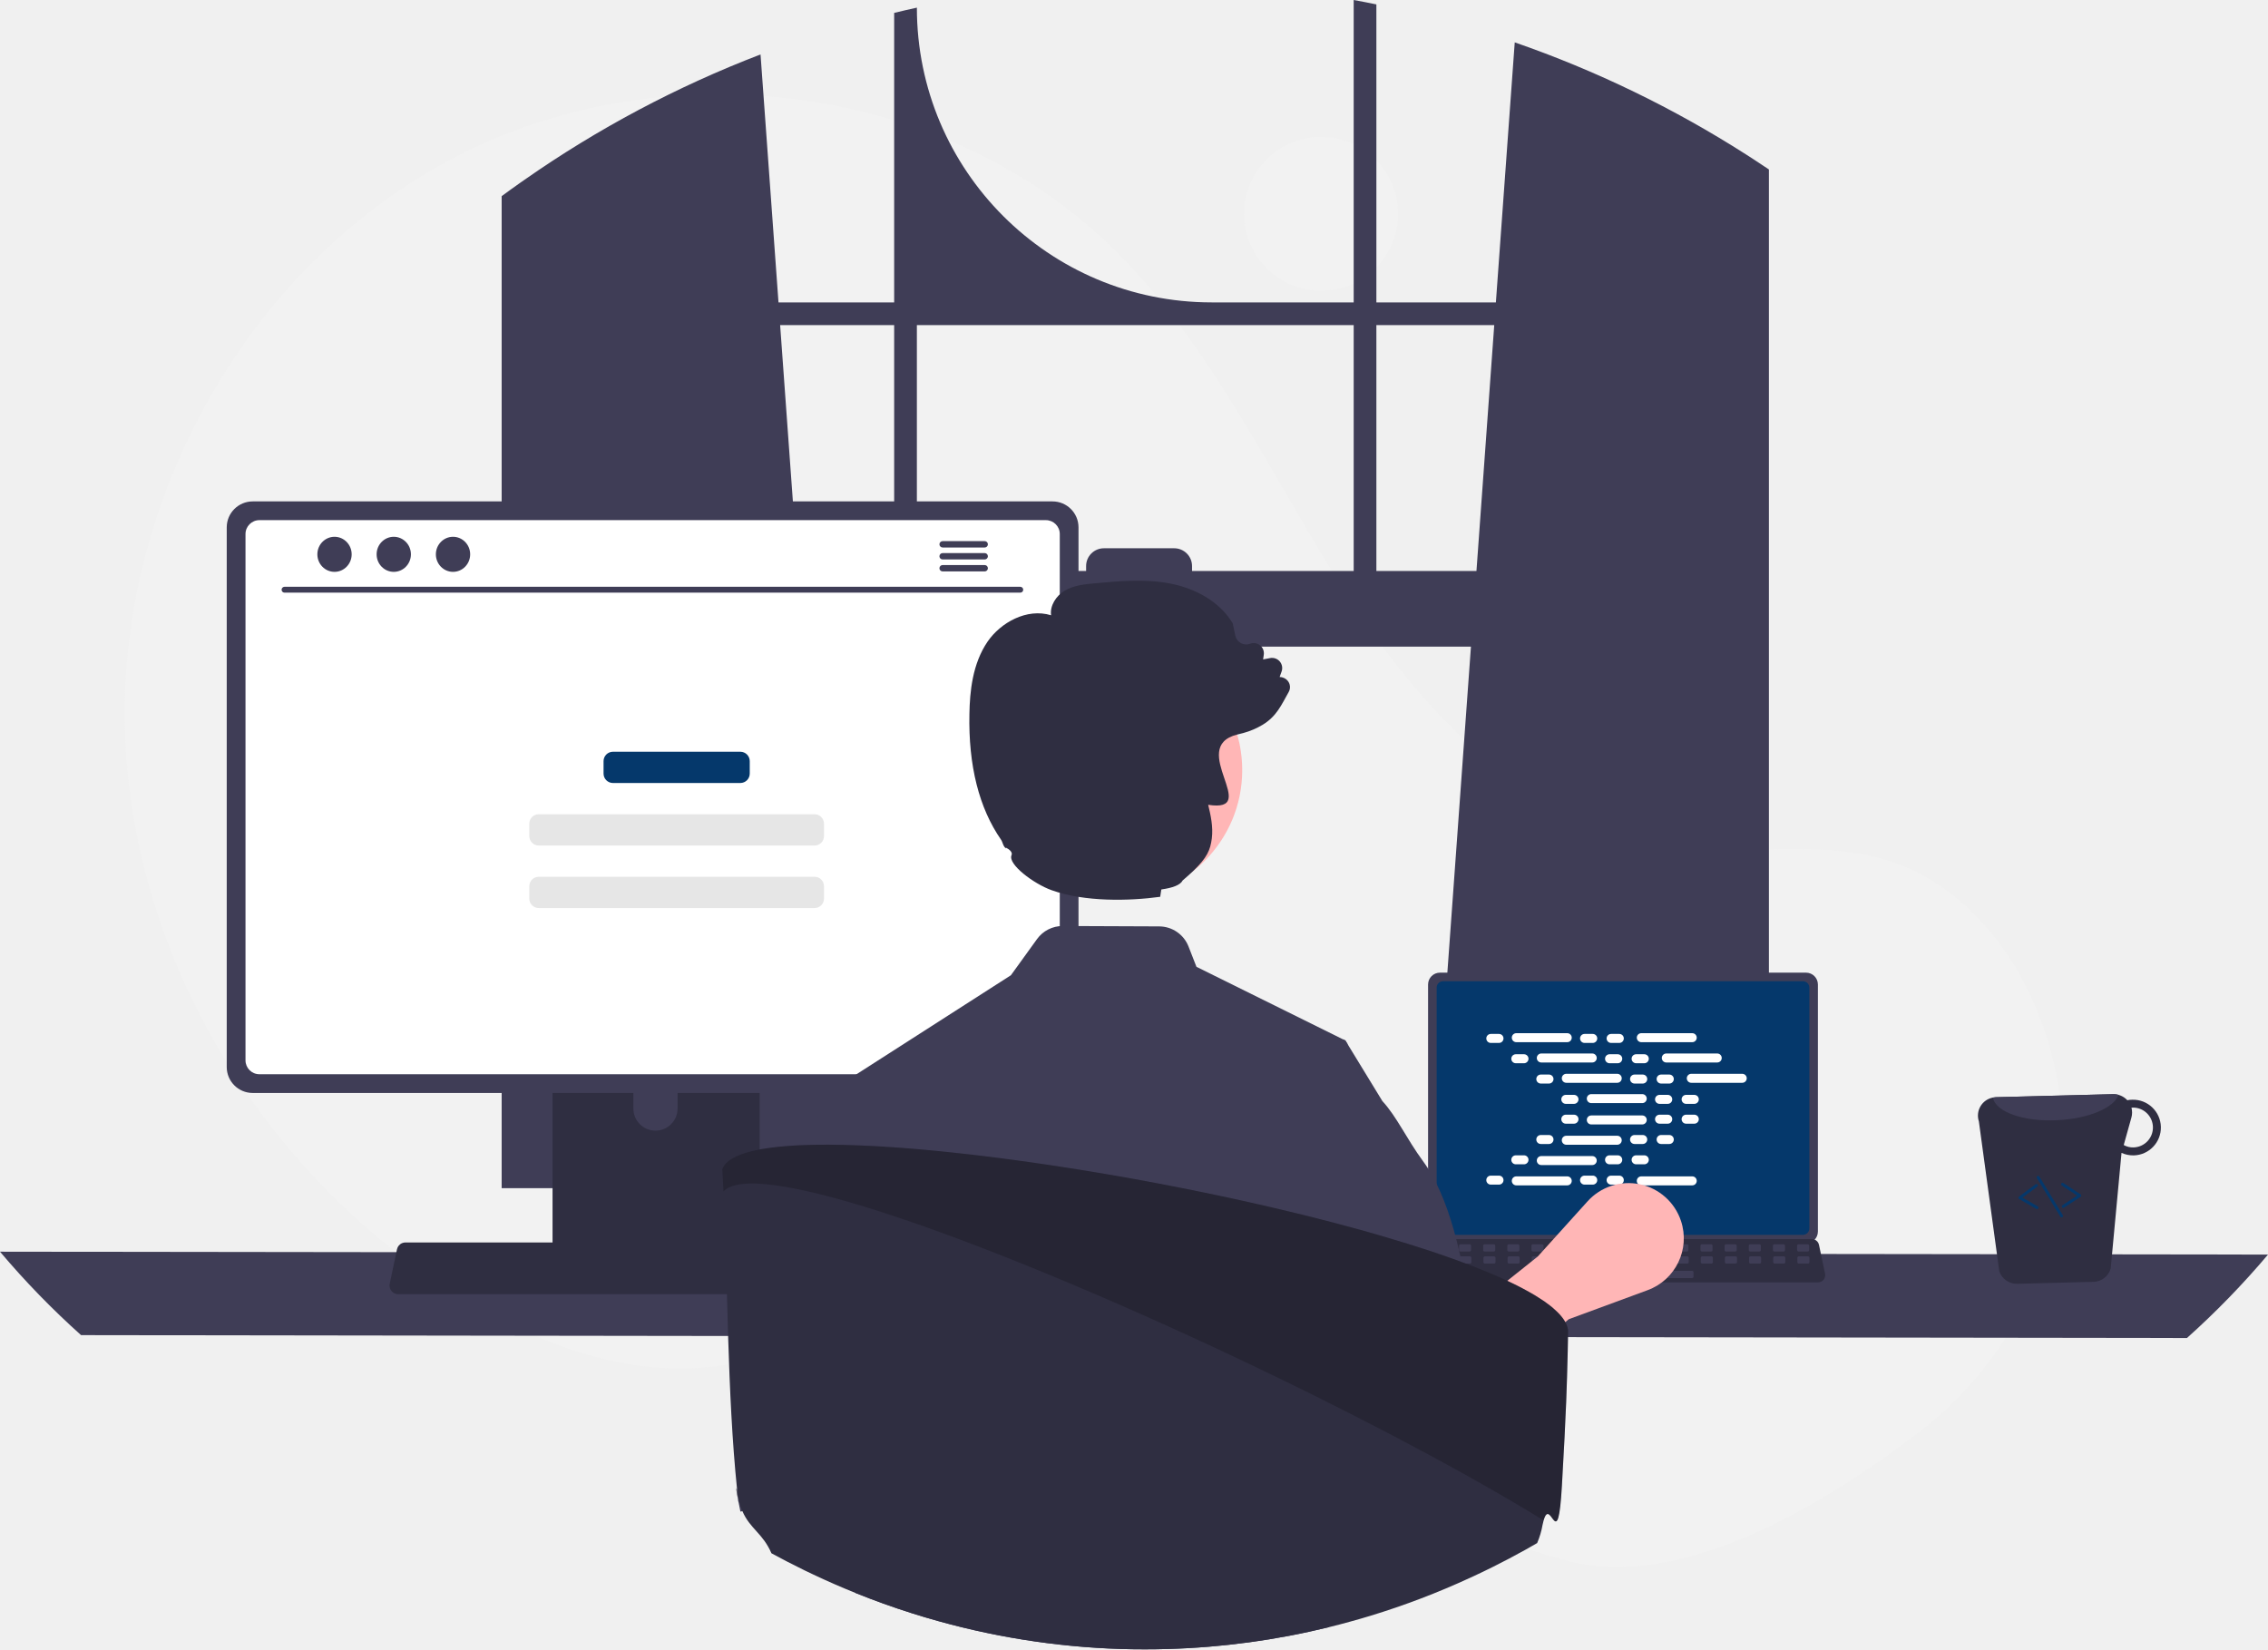
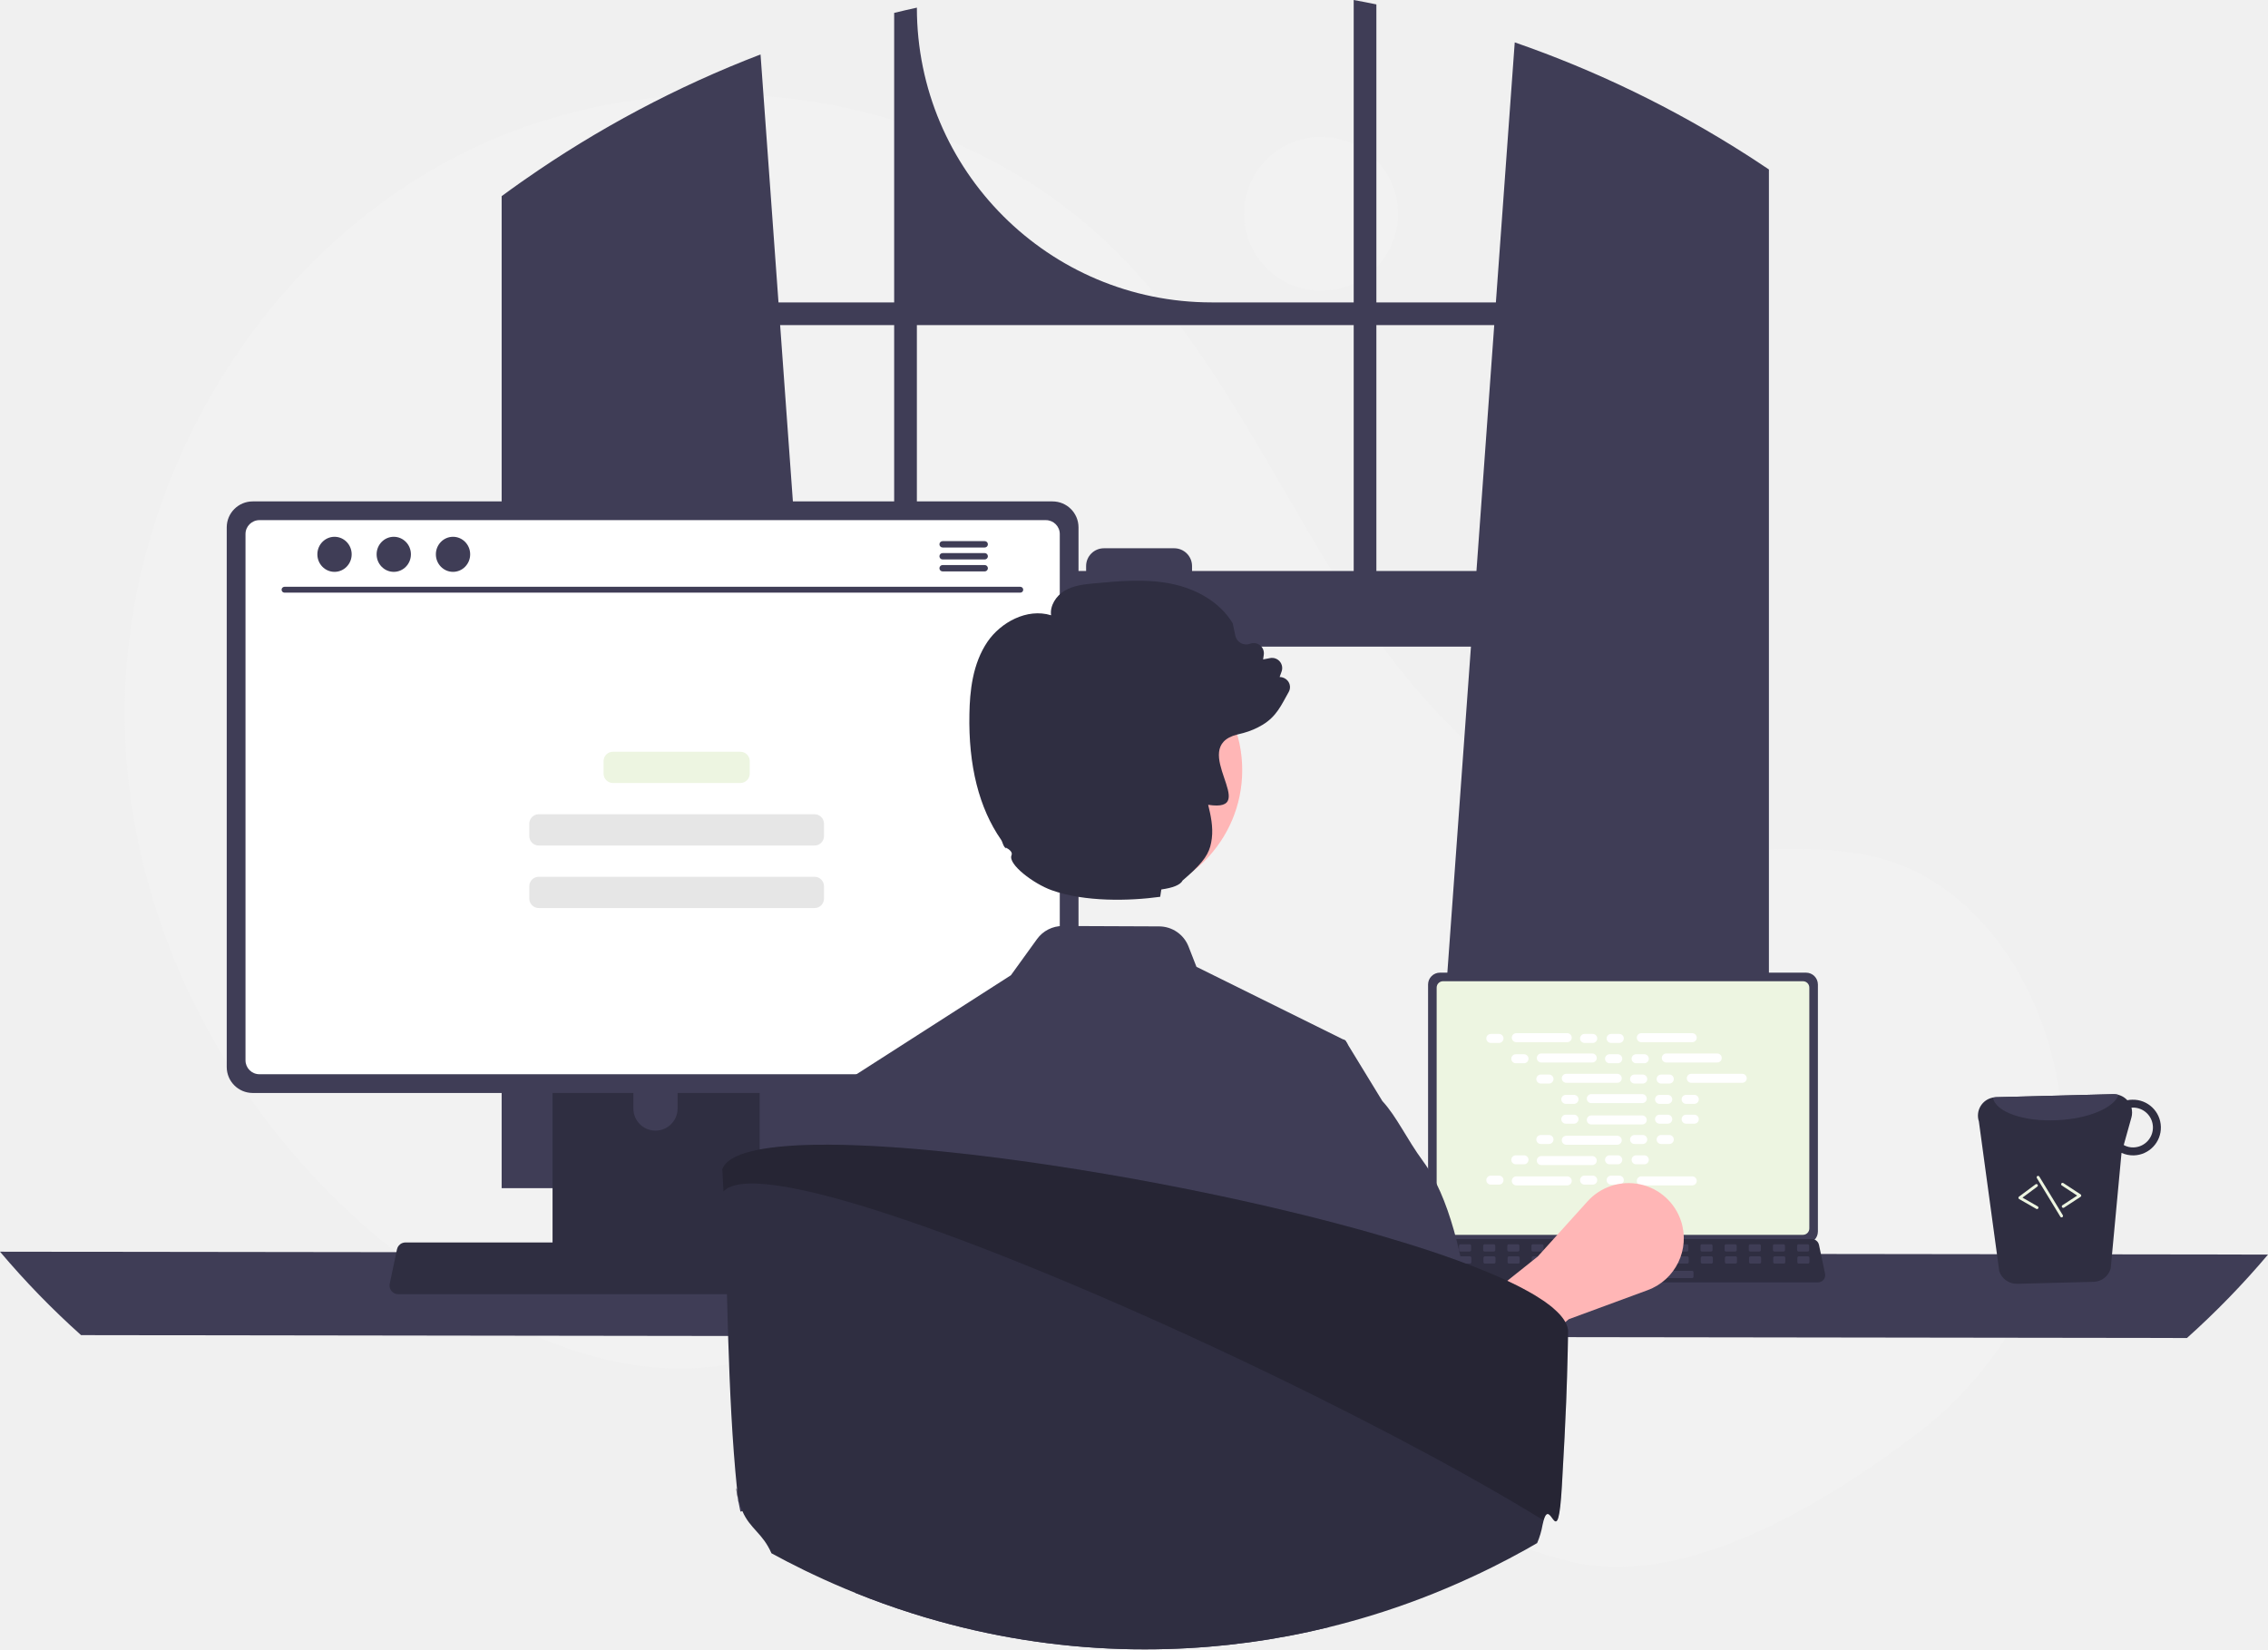
<svg xmlns="http://www.w3.org/2000/svg" data-name="Layer 1" width="786.82" height="572.258" viewBox="0 0 786.82 572.258">
  <circle cx="458.321" cy="74.182" r="26.701" fill="#f2f2f2" />
  <path d="M872.038,661.023c39.688-30.229,58.644-81.025,46.776-129.482q-.442-1.806-.934-3.604c-7.867-28.763-27.332-56.101-55.7-65.291-23.82-7.717-49.82-1.783-74.669-4.851-48.781-6.024-86.601-45.494-113.211-86.819-26.611-41.325-47.062-87.583-82.422-121.724-58.285-56.275-153.362-68.391-225.627-31.76C293.987,254.121,247.955,335.391,249.918,416.386c1.963,80.995,50.046,158.432,119.875,199.517,25.652,15.093,55.321,25.785,84.848,22.044,25.62-3.246,48.899-17.013,74.399-21.1,40.091-6.426,79.927,11.701,114.603,32.824,34.676,21.123,68.17,46.16,107.574,55.952C789.478,715.131,836.881,687.801,872.038,661.023Z" transform="translate(-206.59 -163.8711)" fill="#f2f2f2" />
  <path d="M815.016,219.191c-.87-.58-1.75-1.13-2.62-1.69a380.24,380.24,0,0,0-80.31-38.93l-6.54,90.22h-41.46v-103.39c-2.61-.54-5.24-1.05-7.87-1.53v104.92H626.946A102.27,102.27,0,0,1,524.676,166.521v-0c-2.64.57-5.26,1.18-7.88,1.83v100.44h-40.13l-6.23-86.03a380.858,380.858,0,0,0-81.94,43.53c-.44.3-.88.61-1.31.91-2.21,1.55-4.39,3.13-6.56,4.73v344.19h118.27l-2.09-28.95-11.5-158.95h231.59l-11.5,158.95-2.09,28.95h116.96v-353.45Q817.656,220.901,815.016,219.191Zm-298.22,142.78h-33.39l-6.17-85.3h39.56Zm159.42,0h-56.08v-1.69a6.18,6.18,0,0,0-6.19-6.18h-24.38a6.178,6.178,0,0,0-6.18,6.18v1.69h-58.71v-85.3h151.54Zm7.87,0v-85.3h40.89l-6.17,85.3Z" transform="translate(-206.59 -163.8711)" fill="#3f3d56" />
  <path d="M206.59,598.162a289.003,289.003,0,0,0,28.12,28.95l730.58,1a289.003,289.003,0,0,0,28.12-28.95Z" transform="translate(-206.59 -163.8711)" fill="#3f3d56" />
  <path d="M702.02,505.462v85.704a4.122,4.122,0,0,0,4.119,4.119H833.143a4.122,4.122,0,0,0,4.119-4.119v-85.704a4.124,4.124,0,0,0-4.119-4.115H706.139A4.124,4.124,0,0,0,702.02,505.462Z" transform="translate(-206.59 -163.8711)" fill="#3f3d56" />
-   <path d="M704.999,506.529V590.109a2.205,2.205,0,0,0,2.201,2.201H832.086a2.205,2.205,0,0,0,2.201-2.201V506.529a2.206,2.206,0,0,0-2.201-2.206H707.201A2.206,2.206,0,0,0,704.999,506.529Z" transform="translate(-206.59 -163.8711)" fill="#05386b" />
+   <path d="M704.999,506.529V590.109a2.205,2.205,0,0,0,2.201,2.201H832.086a2.205,2.205,0,0,0,2.201-2.201V506.529a2.206,2.206,0,0,0-2.201-2.206H707.201A2.206,2.206,0,0,0,704.999,506.529Z" transform="translate(-206.59 -163.8711)" fill="#edf5e1" />
  <path d="M699.364,607.881a2.47,2.47,0,0,0,1.943.93H837.299a2.502,2.502,0,0,0,2.446-3.016l-2.111-10.027a2.507,2.507,0,0,0-1.558-1.818,2.425,2.425,0,0,0-.888-.168H703.41a2.424,2.424,0,0,0-.888.168,2.507,2.507,0,0,0-1.558,1.818l-2.111,10.027A2.501,2.501,0,0,0,699.364,607.881Z" transform="translate(-206.59 -163.8711)" fill="#2f2e41" />
  <rect x="830.034" y="595.588" width="4.188" height="2.513" rx="0.488" transform="translate(1457.666 1029.819) rotate(-180)" fill="#3f3d56" />
  <rect x="821.657" y="595.588" width="4.188" height="2.513" rx="0.488" transform="translate(1440.912 1029.819) rotate(-180)" fill="#3f3d56" />
  <rect x="813.28" y="595.588" width="4.188" height="2.513" rx="0.488" transform="translate(1424.158 1029.819) rotate(-180)" fill="#3f3d56" />
  <rect x="804.903" y="595.588" width="4.188" height="2.513" rx="0.488" transform="translate(1407.404 1029.819) rotate(-180)" fill="#3f3d56" />
  <rect x="796.526" y="595.588" width="4.188" height="2.513" rx="0.488" transform="translate(1390.65 1029.819) rotate(-180)" fill="#3f3d56" />
  <rect x="788.149" y="595.588" width="4.188" height="2.513" rx="0.488" transform="translate(1373.896 1029.819) rotate(-180)" fill="#3f3d56" />
  <rect x="779.772" y="595.588" width="4.188" height="2.513" rx="0.488" transform="translate(1357.142 1029.819) rotate(-180)" fill="#3f3d56" />
  <rect x="771.395" y="595.588" width="4.188" height="2.513" rx="0.488" transform="translate(1340.388 1029.819) rotate(-180)" fill="#3f3d56" />
  <rect x="763.018" y="595.588" width="4.188" height="2.513" rx="0.488" transform="translate(1323.634 1029.819) rotate(-180)" fill="#3f3d56" />
  <rect x="754.641" y="595.588" width="4.188" height="2.513" rx="0.488" transform="translate(1306.88 1029.819) rotate(-180)" fill="#3f3d56" />
  <rect x="746.264" y="595.588" width="4.188" height="2.513" rx="0.488" transform="translate(1290.126 1029.819) rotate(-180)" fill="#3f3d56" />
  <rect x="737.887" y="595.588" width="4.188" height="2.513" rx="0.488" transform="translate(1273.372 1029.819) rotate(-180)" fill="#3f3d56" />
  <rect x="729.51" y="595.588" width="4.188" height="2.513" rx="0.488" transform="translate(1256.618 1029.819) rotate(-180)" fill="#3f3d56" />
  <rect x="721.133" y="595.588" width="4.188" height="2.513" rx="0.488" transform="translate(1239.865 1029.819) rotate(-180)" fill="#3f3d56" />
  <rect x="712.756" y="595.588" width="4.188" height="2.513" rx="0.488" transform="translate(1223.111 1029.819) rotate(-180)" fill="#3f3d56" />
  <rect x="704.379" y="595.588" width="4.188" height="2.513" rx="0.488" transform="translate(1206.357 1029.819) rotate(-180)" fill="#3f3d56" />
  <rect x="830.133" y="599.777" width="4.188" height="2.513" rx="0.488" transform="translate(1457.864 1038.196) rotate(-180)" fill="#3f3d56" />
  <rect x="821.756" y="599.777" width="4.188" height="2.513" rx="0.488" transform="translate(1441.11 1038.196) rotate(-180)" fill="#3f3d56" />
  <rect x="813.379" y="599.777" width="4.188" height="2.513" rx="0.488" transform="translate(1424.356 1038.196) rotate(-180)" fill="#3f3d56" />
  <rect x="805.002" y="599.777" width="4.188" height="2.513" rx="0.488" transform="translate(1407.602 1038.196) rotate(-180)" fill="#3f3d56" />
  <rect x="796.625" y="599.777" width="4.188" height="2.513" rx="0.488" transform="translate(1390.848 1038.196) rotate(-180)" fill="#3f3d56" />
  <rect x="788.248" y="599.777" width="4.188" height="2.513" rx="0.488" transform="translate(1374.094 1038.196) rotate(-180)" fill="#3f3d56" />
  <rect x="779.871" y="599.777" width="4.188" height="2.513" rx="0.488" transform="translate(1357.34 1038.196) rotate(-180)" fill="#3f3d56" />
  <rect x="771.494" y="599.777" width="4.188" height="2.513" rx="0.488" transform="translate(1340.586 1038.196) rotate(-180)" fill="#3f3d56" />
  <rect x="763.117" y="599.777" width="4.188" height="2.513" rx="0.488" transform="translate(1323.832 1038.196) rotate(-180)" fill="#3f3d56" />
  <rect x="754.74" y="599.777" width="4.188" height="2.513" rx="0.488" transform="translate(1307.078 1038.196) rotate(-180)" fill="#3f3d56" />
  <rect x="746.363" y="599.777" width="4.188" height="2.513" rx="0.488" transform="translate(1290.324 1038.196) rotate(-180)" fill="#3f3d56" />
  <rect x="737.986" y="599.777" width="4.188" height="2.513" rx="0.488" transform="translate(1273.57 1038.196) rotate(-180)" fill="#3f3d56" />
  <rect x="729.609" y="599.777" width="4.188" height="2.513" rx="0.488" transform="translate(1256.816 1038.196) rotate(-180)" fill="#3f3d56" />
  <rect x="721.232" y="599.777" width="4.188" height="2.513" rx="0.488" transform="translate(1240.062 1038.196) rotate(-180)" fill="#3f3d56" />
  <rect x="712.855" y="599.777" width="4.188" height="2.513" rx="0.488" transform="translate(1223.309 1038.196) rotate(-180)" fill="#3f3d56" />
  <rect x="704.478" y="599.777" width="4.188" height="2.513" rx="0.488" transform="translate(1206.555 1038.196) rotate(-180)" fill="#3f3d56" />
  <rect x="760.604" y="604.803" width="33.508" height="2.513" rx="0.488" transform="translate(1348.126 1048.248) rotate(-180)" fill="#3f3d56" />
  <rect x="515.631" y="358.737" width="5.966" height="3.122" rx="1.561" fill="#fff" />
  <rect x="548.154" y="358.737" width="5.966" height="3.122" rx="1.561" fill="#fff" />
  <rect x="557.369" y="358.737" width="5.966" height="3.122" rx="1.561" fill="#fff" />
  <rect x="524.477" y="358.477" width="20.796" height="3.122" rx="1.561" fill="#fff" />
  <rect x="567.841" y="358.477" width="20.796" height="3.122" rx="1.561" fill="#fff" />
  <rect x="524.304" y="365.784" width="5.966" height="3.122" rx="1.561" fill="#fff" />
  <rect x="556.827" y="365.784" width="5.966" height="3.122" rx="1.561" fill="#fff" />
  <rect x="566.042" y="365.784" width="5.966" height="3.122" rx="1.561" fill="#fff" />
  <rect x="533.15" y="365.523" width="20.796" height="3.122" rx="1.561" fill="#fff" />
  <rect x="576.514" y="365.523" width="20.796" height="3.122" rx="1.561" fill="#fff" />
  <rect x="532.977" y="372.83" width="5.966" height="3.122" rx="1.561" fill="#fff" />
  <rect x="565.5" y="372.83" width="5.966" height="3.122" rx="1.561" fill="#fff" />
  <rect x="574.715" y="372.83" width="5.966" height="3.122" rx="1.561" fill="#fff" />
  <rect x="541.823" y="372.57" width="20.796" height="3.122" rx="1.561" fill="#fff" />
  <rect x="585.187" y="372.57" width="20.796" height="3.122" rx="1.561" fill="#fff" />
  <rect x="541.649" y="379.877" width="5.966" height="3.122" rx="1.561" fill="#fff" />
  <rect x="574.172" y="379.877" width="5.966" height="3.122" rx="1.561" fill="#fff" />
  <rect x="583.387" y="379.877" width="5.966" height="3.122" rx="1.561" fill="#fff" />
  <rect x="550.496" y="379.617" width="20.796" height="3.122" rx="1.561" fill="#fff" />
  <rect x="548.154" y="407.898" width="5.966" height="3.122" rx="1.561" fill="#fff" />
  <rect x="557.369" y="407.898" width="5.966" height="3.122" rx="1.561" fill="#fff" />
  <rect x="567.841" y="408.158" width="20.796" height="3.122" rx="1.561" fill="#fff" />
  <rect x="515.631" y="407.898" width="5.966" height="3.122" rx="1.561" fill="#fff" />
  <rect x="524.477" y="408.158" width="20.796" height="3.122" rx="1.561" fill="#fff" />
  <rect x="524.304" y="400.851" width="5.966" height="3.122" rx="1.561" fill="#fff" />
  <rect x="556.827" y="400.851" width="5.966" height="3.122" rx="1.561" fill="#fff" />
  <rect x="566.042" y="400.851" width="5.966" height="3.122" rx="1.561" fill="#fff" />
  <rect x="533.15" y="401.111" width="20.796" height="3.122" rx="1.561" fill="#fff" />
  <rect x="532.977" y="393.804" width="5.966" height="3.122" rx="1.561" fill="#fff" />
  <rect x="565.5" y="393.804" width="5.966" height="3.122" rx="1.561" fill="#fff" />
  <rect x="574.715" y="393.804" width="5.966" height="3.122" rx="1.561" fill="#fff" />
  <rect x="541.823" y="394.064" width="20.796" height="3.122" rx="1.561" fill="#fff" />
  <rect x="541.649" y="386.758" width="5.966" height="3.122" rx="1.561" fill="#fff" />
  <rect x="574.172" y="386.758" width="5.966" height="3.122" rx="1.561" fill="#fff" />
  <rect x="583.387" y="386.758" width="5.966" height="3.122" rx="1.561" fill="#fff" />
  <rect x="550.496" y="387.018" width="20.796" height="3.122" rx="1.561" fill="#fff" />
  <path d="M711.507,654.353l-13.35-21.102,41.902-33.403,17.295-19.161a19.161,19.161,0,0,1,32.418,6.828h0a19.161,19.161,0,0,1-11.57,23.991l-27.349,10.075Z" transform="translate(-206.59 -163.8711)" fill="#ffb6b6" />
  <path d="M398.28,501.352v102.56h71.85v-102.56a3.448,3.448,0,0,0-2.43-3.3,3.175,3.175,0,0,0-1.03-.16H401.75A3.463,3.463,0,0,0,398.28,501.352Zm28.04,35.24a7.67,7.67,0,0,1,15.34,0v11.9a7.67,7.67,0,0,1-15.34,0Z" transform="translate(-206.59 -163.8711)" fill="#2f2e41" />
  <path d="M398.06,600.632v9.89a1.946,1.946,0,0,0,1.93,1.94h68.43a1.94,1.94,0,0,0,1.93-1.94v-9.89Z" transform="translate(-206.59 -163.8711)" fill="#3f3d56" />
  <path d="M285.25,346.832V534.092a9.007,9.007,0,0,0,9,9h277.5a9.007,9.007,0,0,0,9-9V346.832a9.011,9.011,0,0,0-9-8.99H294.25A9.012,9.012,0,0,0,285.25,346.832Z" transform="translate(-206.59 -163.8711)" fill="#3f3d56" />
  <path d="M291.76,349.162v182.62a4.818,4.818,0,0,0,4.81,4.81H569.44a4.818,4.818,0,0,0,4.81-4.81v-182.62a4.82,4.82,0,0,0-4.81-4.82H296.57A4.821,4.821,0,0,0,291.76,349.162Z" transform="translate(-206.59 -163.8711)" fill="#fff" />
  <path d="M342.4,611.792a2.948,2.948,0,0,0,2.32,1.11h162.34a2.987,2.987,0,0,0,2.92-3.6l-2.52-11.97a2.993,2.993,0,0,0-1.86-2.17,2.895,2.895,0,0,0-1.06-.2H347.23a2.894,2.894,0,0,0-1.06.2,2.992,2.992,0,0,0-1.86,2.17l-2.52,11.97A2.985,2.985,0,0,0,342.4,611.792Z" transform="translate(-206.59 -163.8711)" fill="#2f2e41" />
  <path d="M560.585,369.499H305.261a1.016,1.016,0,0,1,0-2.031H560.585a1.016,1.016,0,0,1,0,2.031Z" transform="translate(-206.59 -163.8711)" fill="#3f3d56" />
  <ellipse cx="116.051" cy="192.33" rx="5.95" ry="6.083" fill="#3f3d56" />
  <ellipse cx="136.607" cy="192.33" rx="5.95" ry="6.083" fill="#3f3d56" />
  <ellipse cx="157.163" cy="192.33" rx="5.95" ry="6.083" fill="#3f3d56" />
  <path d="M548.206,351.622h-14.6a1.105,1.105,0,0,0,0,2.21h14.6a1.105,1.105,0,0,0,0-2.21Z" transform="translate(-206.59 -163.8711)" fill="#3f3d56" />
  <path d="M548.206,355.772h-14.6a1.105,1.105,0,0,0,0,2.21h14.6a1.105,1.105,0,0,0,0-2.21Z" transform="translate(-206.59 -163.8711)" fill="#3f3d56" />
  <path d="M548.206,359.922h-14.6a1.105,1.105,0,0,0,0,2.21h14.6a1.105,1.105,0,0,0,0-2.21Z" transform="translate(-206.59 -163.8711)" fill="#3f3d56" />
  <path d="M900.186,604.972a6.416,6.416,0,0,0,6.183,4.331l26.492-.682a6.329,6.329,0,0,0,5.981-4.657l3.749-40.087a9.794,9.794,0,0,0,4.238.871,9.661,9.661,0,1,0-.485-19.317,8.184,8.184,0,0,0-1.736.181,6.548,6.548,0,0,0-4.874-2.103l-40.751,1.052a5.853,5.853,0,0,0-1.005.125,6.365,6.365,0,0,0-4.873,8.265Zm43.173-43.817,2.668-9.553a6.506,6.506,0,0,0,.02-3.375c.129-0.0.244-.062.373-.062a6.91,6.91,0,0,1,.324,13.817A6.505,6.505,0,0,1,943.359,561.156Z" transform="translate(-206.59 -163.8711)" fill="#2f2e41" />
  <path d="M897.978,544.686c.868,4.964,10.629,8.454,22.366,7.847,10.793-.497,19.617-4.287,21.234-8.778a6.025,6.025,0,0,0-1.844-.246l-40.751,1.052A5.853,5.853,0,0,0,897.978,544.686Z" transform="translate(-206.59 -163.8711)" fill="#3f3d56" />
-   <path d="M922.494,582.944a.497.497,0,0,0,.151-.066l5.753-3.766a.499.499,0,0,0,0-.836l-5.98-3.917a.5.5,0,1,0-.548.836l5.341,3.498-5.114,3.348a.5.5,0,0,0,.396.903Z" transform="translate(-206.59 -163.8711)" fill="#05386b" />
-   <path d="M913.408,583.363a.5.5,0,0,0,.126-.918l-5.303-3.04,5.126-3.807a.5.5,0,1,0-.596-.802l-5.739,4.263a.5.5,0,0,0,.049.835l5.965,3.42A.5.5,0,0,0,913.408,583.363Z" transform="translate(-206.59 -163.8711)" fill="#05386b" />
-   <path d="M921.922,586.244a.482.482,0,0,0,.137-.058.5.5,0,0,0,.168-.687l-8.155-13.408a.5.5,0,0,0-.854.521l8.155,13.408A.5.5,0,0,0,921.922,586.244Z" transform="translate(-206.59 -163.8711)" fill="#05386b" />
-   <rect x="209.385" y="260.827" width="50.719" height="10.846" rx="3.264" fill="#05386b" />
+   <path d="M922.494,582.944a.497.497,0,0,0,.151-.066l5.753-3.766a.499.499,0,0,0,0-.836l-5.98-3.917a.5.5,0,1,0-.548.836l5.341,3.498-5.114,3.348a.5.5,0,0,0,.396.903Z" transform="translate(-206.59 -163.8711)" fill="#edf5e1" />
+   <path d="M913.408,583.363a.5.5,0,0,0,.126-.918l-5.303-3.04,5.126-3.807a.5.5,0,1,0-.596-.802l-5.739,4.263a.5.5,0,0,0,.049.835l5.965,3.42A.5.5,0,0,0,913.408,583.363Z" transform="translate(-206.59 -163.8711)" fill="#edf5e1" />
+   <path d="M921.922,586.244a.482.482,0,0,0,.137-.058.5.5,0,0,0,.168-.687l-8.155-13.408a.5.5,0,0,0-.854.521l8.155,13.408A.5.5,0,0,0,921.922,586.244Z" transform="translate(-206.59 -163.8711)" fill="#edf5e1" />
+   <rect x="209.385" y="260.827" width="50.719" height="10.846" rx="3.264" fill="#edf5e1" />
  <rect x="183.626" y="282.519" width="102.236" height="10.846" rx="3.264" fill="#e6e6e6" />
  <rect x="183.626" y="304.21" width="102.236" height="10.846" rx="3.264" fill="#e6e6e6" />
  <path d="M497.301,540.717l.217.684.011.023,6.525,19.838,7.506,22.861,14.123,42.961.137,6.673v.023l1.049,53.684-2.909,7.278,3.274,11.932s-1.506-18.037-9.582-7.679c-4.574,5.886-9.925,11.91-14.317,17.556q9.6,3.884,19.507,7.027c1.426.456,2.863.89,4.301,1.323q.462.137.924.274a266.863,266.863,0,0,0,67.351,10.826c1.186.034,2.35.057,3.479.08.399.011.787.023,1.175.023,1.278.011,2.544.023,3.822.023q3.867,0,7.7-.114a266.853,266.853,0,0,0,56.091-7.586c-.125-7.586-.468-16.45-.958-25.918-.228-4.643-5.35-9.674-5.658-14.533-.217-3.65,4.381-7.084,4.141-10.792-1.551-22.827-3.491-14.064-4.928-30.229q-.222-2.379-.411-4.552c-.924-10.381-1.563-16.872-1.563-16.872l6.137-38.683,9.639-60.734-.742-1.221-.833-.411-50.844-25.165-2.761-7.073a10.979,10.979,0,0,0-10.141-6.947l-33.493-.137a10.931,10.931,0,0,0-8.909,4.529l-9.069,12.56Z" transform="translate(-206.59 -163.8711)" fill="#3f3d56" />
  <path d="M533.407,617.525,525.82,633.758l-5.179,11.088-8.909,46.646-4.46,4.734L503.45,679.467l-39.998,8.881c-1.312-7.29-.351.247-1.161-7.75.228-.228.468-.456.707-.685.639-.593,1.175-1.152,1.164-1.688-.456-27.584.913-74.526,12.343-102.966a60.053,60.053,0,0,1,7.027-13.107c.228-.308.445-.616.662-.924,5.27-7.381,8.601-14.647,13.324-19.815v-.011a.53.53,0,0,0,.08-.08.157.157,0,0,0,.046-.034l32.443-17.203,1.392,39.105.992,28.109Z" transform="translate(-206.59 -163.8711)" fill="#3f3d56" />
  <path d="M650.391,622.135l9.476,20.275,3.307,7.061,8.907,46.642,4.446,4.723,3.83-16.755,1.8-.369,32.459-6.722,9.461,30.046a17.984,17.984,0,0,0-3.261-22.506c-.646-.585-1.184-1.154-1.169-1.692.538-32.443-1.446-91.684-19.367-116.066-5.692-7.738-9.107-15.445-14.076-20.829-.015-.015-.015-.031-.031-.031L674.081,526.114l-.738-1.215-.831-.415Z" transform="translate(-206.59 -163.8711)" fill="#3f3d56" />
  <circle id="a657ec4b-47ce-4d2a-9c58-81a811696ca9" data-name="Ellipse 5" cx="386.397" cy="267.201" r="44.558" fill="#ffb6b6" />
  <path d="M653.212,399.948a3.759,3.759,0,0,0-2.69-1.19l.67-1.86a3.528,3.528,0,0,0-3.96-4.7l-2.44.47.23-1.63a3.534,3.534,0,0,0-4.73-3.82,3.766,3.766,0,0,1-3.24-.23,3.846,3.846,0,0,1-1.92-2.61l-.85-4.1-.09-.22c-4.14-6.9-12.1-11.92-21.84-13.76-8.67-1.65-17.56-.81-26.13-.02-3.4.32-7.24.68-10.44,2.64-2.72,1.68-5.02,5.04-4.55,8.43-8.45-2.59-17.51,2.58-22,9.1-5.32,7.76-6.19,17.48-6.33,25.08-.38,17.98,3.33,32.69,11,43.73.56.8.7,2.47,1.81,3.03l-.23-.37c1.24.62,2.5,1.62,2.03,2.69-1.35,3.08,7.62,9.89,13.94,12.14,11.53,4.11,26.86,3.76,37.64,2.28l.38-2.55c3.89-.53,6.63-1.54,7.4-3.12,1.36-1.16,2.52-2.2,3.53-3.16l.01-.01c.02-.02.06-.05.08-.07,4.87-4.67,6-7.33,6.51-11.38.49-3.97-.38-8-1.27-11.63,18.74,2.9-7.38-19.96,10.08-24.38a5.434,5.434,0,0,1,.61-.15c.51-.12,1.02-.24,1.51-.38a26.448,26.448,0,0,0,6.72-2.87c4.88-2.97,6.49-6.91,9.01-11.35A3.427,3.427,0,0,0,653.212,399.948Z" transform="translate(-206.59 -163.8711)" fill="#2f2e41" />
  <path d="M750.582,625.308c-.01,1.75-.03,4.2-.11,7.23q-.015.63-.03,1.29c-.13,5.57-.26,10.24-.47,15.43-.01.36-.02.71-.04,1.07-.28,7.24-.72,15.67-1.48,29.02-1.41,24.66-3.87,3.39-6.34,12.04-.12.43-.25.94-.37,1.54a27.916,27.916,0,0,1-1.88,6.33c-1.31.78-2.66,1.53-3.99,2.28-3.79,2.11-7.64,4.14-11.52,6.07-2.18,1.08-4.37,2.14-6.57,3.16-.35.16-.69.32-1.03.47a270.887,270.887,0,0,1-34.75,13.26c-2.32.7-4.63,1.38-6.97,2.01-2.44.68-4.88,1.32-7.35,1.92a266.893,266.893,0,0,1-56.09,7.59c-2.55.08-5.12.11-7.7.11-1.28,0-2.54-.01-3.82-.02-.39,0-.78-.01-1.17-.02-1.13-.03-2.3-.05-3.48-.08a266.663,266.663,0,0,1-67.35-10.83l-.93-.27c-1.44-.44-2.87-.87-4.3-1.33q-9.9-3.135-19.51-7.02-7.335-2.955-14.5-6.34a.339.339,0,0,1-.12-.06c-1-.46-2.01-.94-3.01-1.43-.13-.07-.27-.14-.41-.21q-5.595-2.73-11.07-5.72c-3.07-7.05-7.39-8.4-10.07-14.6a25.874,25.874,0,0,1-1.68-5.74c0-.02-.01-.04-.01-.07.28,3.72-1.19-6.6-.01-.04-.01-.12-.02-.25-.03-.4-.03-.36-.07-.8-.13-1.35-3.43-33.49-3.21-71.79-4.7-103.35q-.15-3.06-.31-5.86c-.03-.62-.07-1.23-.11-1.83.07-.18.15-.37.24-.55a1.002,1.002,0,0,1,.07-.15,1.623,1.623,0,0,1,.1-.18c.02-.03.05-.07.07-.1a.917.917,0,0,1,.05-.1c.09-.14.19-.29.3-.43.05-.06.09-.11.14-.16a.808.808,0,0,1,.12-.14.637.637,0,0,1,.11-.13c.04-.04.08-.09.13-.14a.302.302,0,0,1,.08-.08,2.033,2.033,0,0,1,.26-.25,9.624,9.624,0,0,1,1.14-.9c.14-.09.29-.18.43-.28a19.135,19.135,0,0,1,3.17-1.52c.38-.14.76-.27,1.17-.41.15-.04.29-.09.44-.14.22-.07.44-.14.67-.19,1.14-.34,2.37-.63,3.7-.9.16-.03.33-.06.5-.1.24-.05.49-.09.74-.13.34-.06.69-.12,1.04-.18,2.97-.47,6.34-.82,10.06-1.05q.525-.03,1.05-.06c.41-.02.82-.04,1.24-.06.35-.02.71-.03,1.07-.04.35-.02.71-.03,1.08-.04,1.01-.03,2.05-.06,3.11-.08,3.02-.06,6.2-.04,9.54.03,1.55.04,3.13.08,4.75.15.11,0,.21.01.31.01,1.41.05,2.83.11,4.29.19,1.02.05,2.05.1,3.08.16.97.06,1.95.12,2.94.19.77.04,1.54.1,2.32.15.66.05,1.32.1,1.98.14l.9.06c.49.04.98.07,1.48.12,1.1.09,2.2.18,3.32.27,1.11.1,2.24.2,3.37.3s2.27.21,3.41.32c.12.01.23.02.34.03,1.04.11,2.08.21,3.13.32.24.02.49.04.73.07,1.001.101,2.022.218,3.032.326.31.033.618.066.929.1.791.086,1.572.161,2.368.254,1.05.12,2.12.23,3.16.37.81.09,1.62.18,2.43.28,1.27.15,2.56.31,3.85.48.49.06.98.12,1.47.19,3.68.46,7.4.97,11.18,1.5,5.73.81,11.55,1.69,17.41,2.64q8.805,1.425,17.71,3.01c1.5.27,3,.54,4.51.82q1.02.195,2.04.39c1.16.21,2.32.43,3.48.65,1.16.22,2.32.44,3.48.67,1.38.27,2.77.54,4.15.81,9.09,1.8,18.13,3.72,26.95,5.73,1.45.33,2.9.67,4.34,1q4.32,1.005,8.56,2.04c.78.18,1.55.37,2.32.56,1.92.48,3.84.96,5.73,1.45l.33.09c1.39.34,2.75.69,4.11,1.05q4.815,1.26,9.47,2.55,3.09.855,6.11,1.73c3.01.87,5.96,1.75,8.83,2.64.71.22,1.42.44,2.12.65,2.1.65,4.17,1.31,6.18,1.97,1.6.52,3.16,1.05,4.7,1.58q2.31.795,4.53,1.59c.95.34,1.89.7,2.83,1.04,1.35.5,2.68,1,3.98,1.5.4.15.79.31,1.18.46.25.11.49.2.73.3.47.19.95.37,1.41.56.47.18.93.37,1.39.57.45.18.91.37,1.35.56.45.18.89.37,1.33.57.37.15.73.31,1.08.47.71.31,1.42.62,2.11.94.34.16.68.31,1.02.47l.78.36c.11.06.22.11.33.16.25.12.51.25.76.37.58.27,1.15.56,1.71.83.75.38,1.48.76,2.18,1.13.71.38,1.4.76,2.06,1.13.11.06.21.12.32.18.15.08.3.17.45.25.51.29,1,.59,1.49.88.96.59,1.87,1.17,2.72,1.75.19.13.37.26.56.38.63.45,1.23.89,1.79,1.34,0,.01,0,.01.01.01.19.14.37.29.55.43.15.14.31.26.46.4.52.45,1,.88,1.44,1.32a5.667,5.667,0,0,1,.42.43,1.208,1.208,0,0,1,.16.16c.2.2.38.4.55.6a.553.553,0,0,1,.07.09c.24.28.46.56.67.84.1.14.21.28.3.42.12.17.24.35.34.52.09.14.17.29.25.43a7.257,7.257,0,0,1,.54,1.13,5.241,5.241,0,0,1,.27.82A5.844,5.844,0,0,1,750.582,625.308Z" transform="translate(-206.59 -163.8711)" fill="#2f2e41" />
  <path d="M750.582,625.308c-.01,1.75-.03,4.2-.11,7.23-.01.42-.03.85-.04,1.29-.1,4.25-.25,9.5-.46,15.43-.01.36-.02.71-.04,1.07-.28,7.24-.72,15.67-1.48,29.02-1.41,24.66-3.87,3.39-6.34,12.04-6.86-4.22-14.38-8.64-22.42-13.18q-2.175-1.23-4.39-2.47c-16.08-8.97-34.04-18.37-52.79-27.68-.74-.37-1.49-.74-2.23-1.1-42.95-21.23-89.83-41.88-127.81-55.66-7.33-2.66-14.33-5.06-20.91-7.17-13.86-4.43-25.84-7.53-35.06-8.87-9.6-1.4-16.23-.9-18.91,1.99q-.15-3.06-.31-5.86-.06-.93-.12-1.83c.062-.165.142-.322.22-.48.011-.023.019-.047.03-.07a1.002,1.002,0,0,1,.07-.15,1.623,1.623,0,0,1,.1-.18,1.06,1.06,0,0,1,.12-.2c.09-.14.19-.29.3-.43a3.483,3.483,0,0,1,.26-.3.637.637,0,0,1,.11-.13c.04-.04.08-.09.13-.14a.302.302,0,0,1,.08-.08,2.033,2.033,0,0,1,.26-.25,9.624,9.624,0,0,1,1.14-.9c.14-.09.29-.18.43-.28a19.135,19.135,0,0,1,3.17-1.52c.38-.14.76-.27,1.17-.41.15-.04.29-.09.44-.14.22-.07.44-.14.67-.19,1.14-.34,2.37-.63,3.7-.9.4-.08.82-.16,1.24-.23.34-.06.69-.12,1.04-.18,2.97-.47,6.34-.82,10.06-1.05q.525-.03,1.05-.06c.41-.02.82-.04,1.24-.06.35-.02.71-.03,1.07-.04.35-.02.71-.03,1.08-.04,1.01-.03,2.05-.06,3.11-.08,3.02-.05,6.2-.03,9.54.04,1.55.03,3.13.08,4.75.15.1,0,.21.01.31.01,1.41.04,2.84.11,4.29.18,1.02.05,2.05.1,3.08.16.97.06,1.95.12,2.94.19.77.04,1.54.1,2.32.15.66.05,1.32.1,1.98.14.79.06,1.58.12,2.38.18,1.1.09,2.2.18,3.32.27,1.11.1,2.24.2,3.37.3s2.27.21,3.41.32c.12.01.23.02.34.03,1.04.11,2.08.21,3.13.32q8.73.885,17.97,2.07,5.52.705,11.18,1.51c5.73.81,11.55,1.69,17.41,2.63q8.805,1.425,17.71,3.01c1.5.27,3,.54,4.51.82q2.76.51,5.52,1.04c1.16.22,2.32.44,3.48.67,1.38.27,2.77.54,4.15.81,9.09,1.8,18.13,3.72,26.95,5.73,1.45.33,2.9.67,4.34,1q4.32,1.005,8.56,2.04c.78.19,1.55.38,2.32.57q2.895.72,5.73,1.44v.01c.11.02.22.05.33.08,1.38.35,2.75.7,4.11,1.06q4.815,1.26,9.47,2.54c2.06.58,4.1,1.15,6.11,1.73,3.01.88,5.96,1.76,8.83,2.64.71.22,1.42.44,2.12.65q3.15.99,6.18,1.97c1.6.52,3.16,1.05,4.7,1.58q2.31.795,4.53,1.59c.96.34,1.9.69,2.83,1.03,1.36.5,2.68,1,3.98,1.51.4.15.79.31,1.18.46.73.28,1.44.57,2.14.86.47.18.93.37,1.39.57.45.18.91.37,1.35.56.45.18.89.37,1.33.57.37.15.73.31,1.08.47.71.31,1.42.62,2.11.94.34.16.68.31,1.02.47l.78.36c.11.06.22.11.33.16.85.4,1.67.8,2.47,1.2.75.38,1.48.76,2.18,1.13.83.44,1.62.87,2.38,1.31.15.08.3.17.45.25.51.29,1,.59,1.49.88.96.59,1.87,1.17,2.72,1.75.84.58,1.62,1.15,2.35,1.72,0,.01,0,.01.01.01.35.28.69.56,1.01.83.52.45,1,.88,1.44,1.32a5.667,5.667,0,0,1,.42.43,1.208,1.208,0,0,1,.16.16c.21.23.42.46.62.69.24.28.46.56.67.84.1.14.21.28.3.42.12.17.24.35.34.52.09.14.17.29.25.43a7.257,7.257,0,0,1,.54,1.13,6.053,6.053,0,0,1,.27.82A5.844,5.844,0,0,1,750.582,625.308Z" transform="translate(-206.59 -163.8711)" opacity="0.2" />
</svg>
